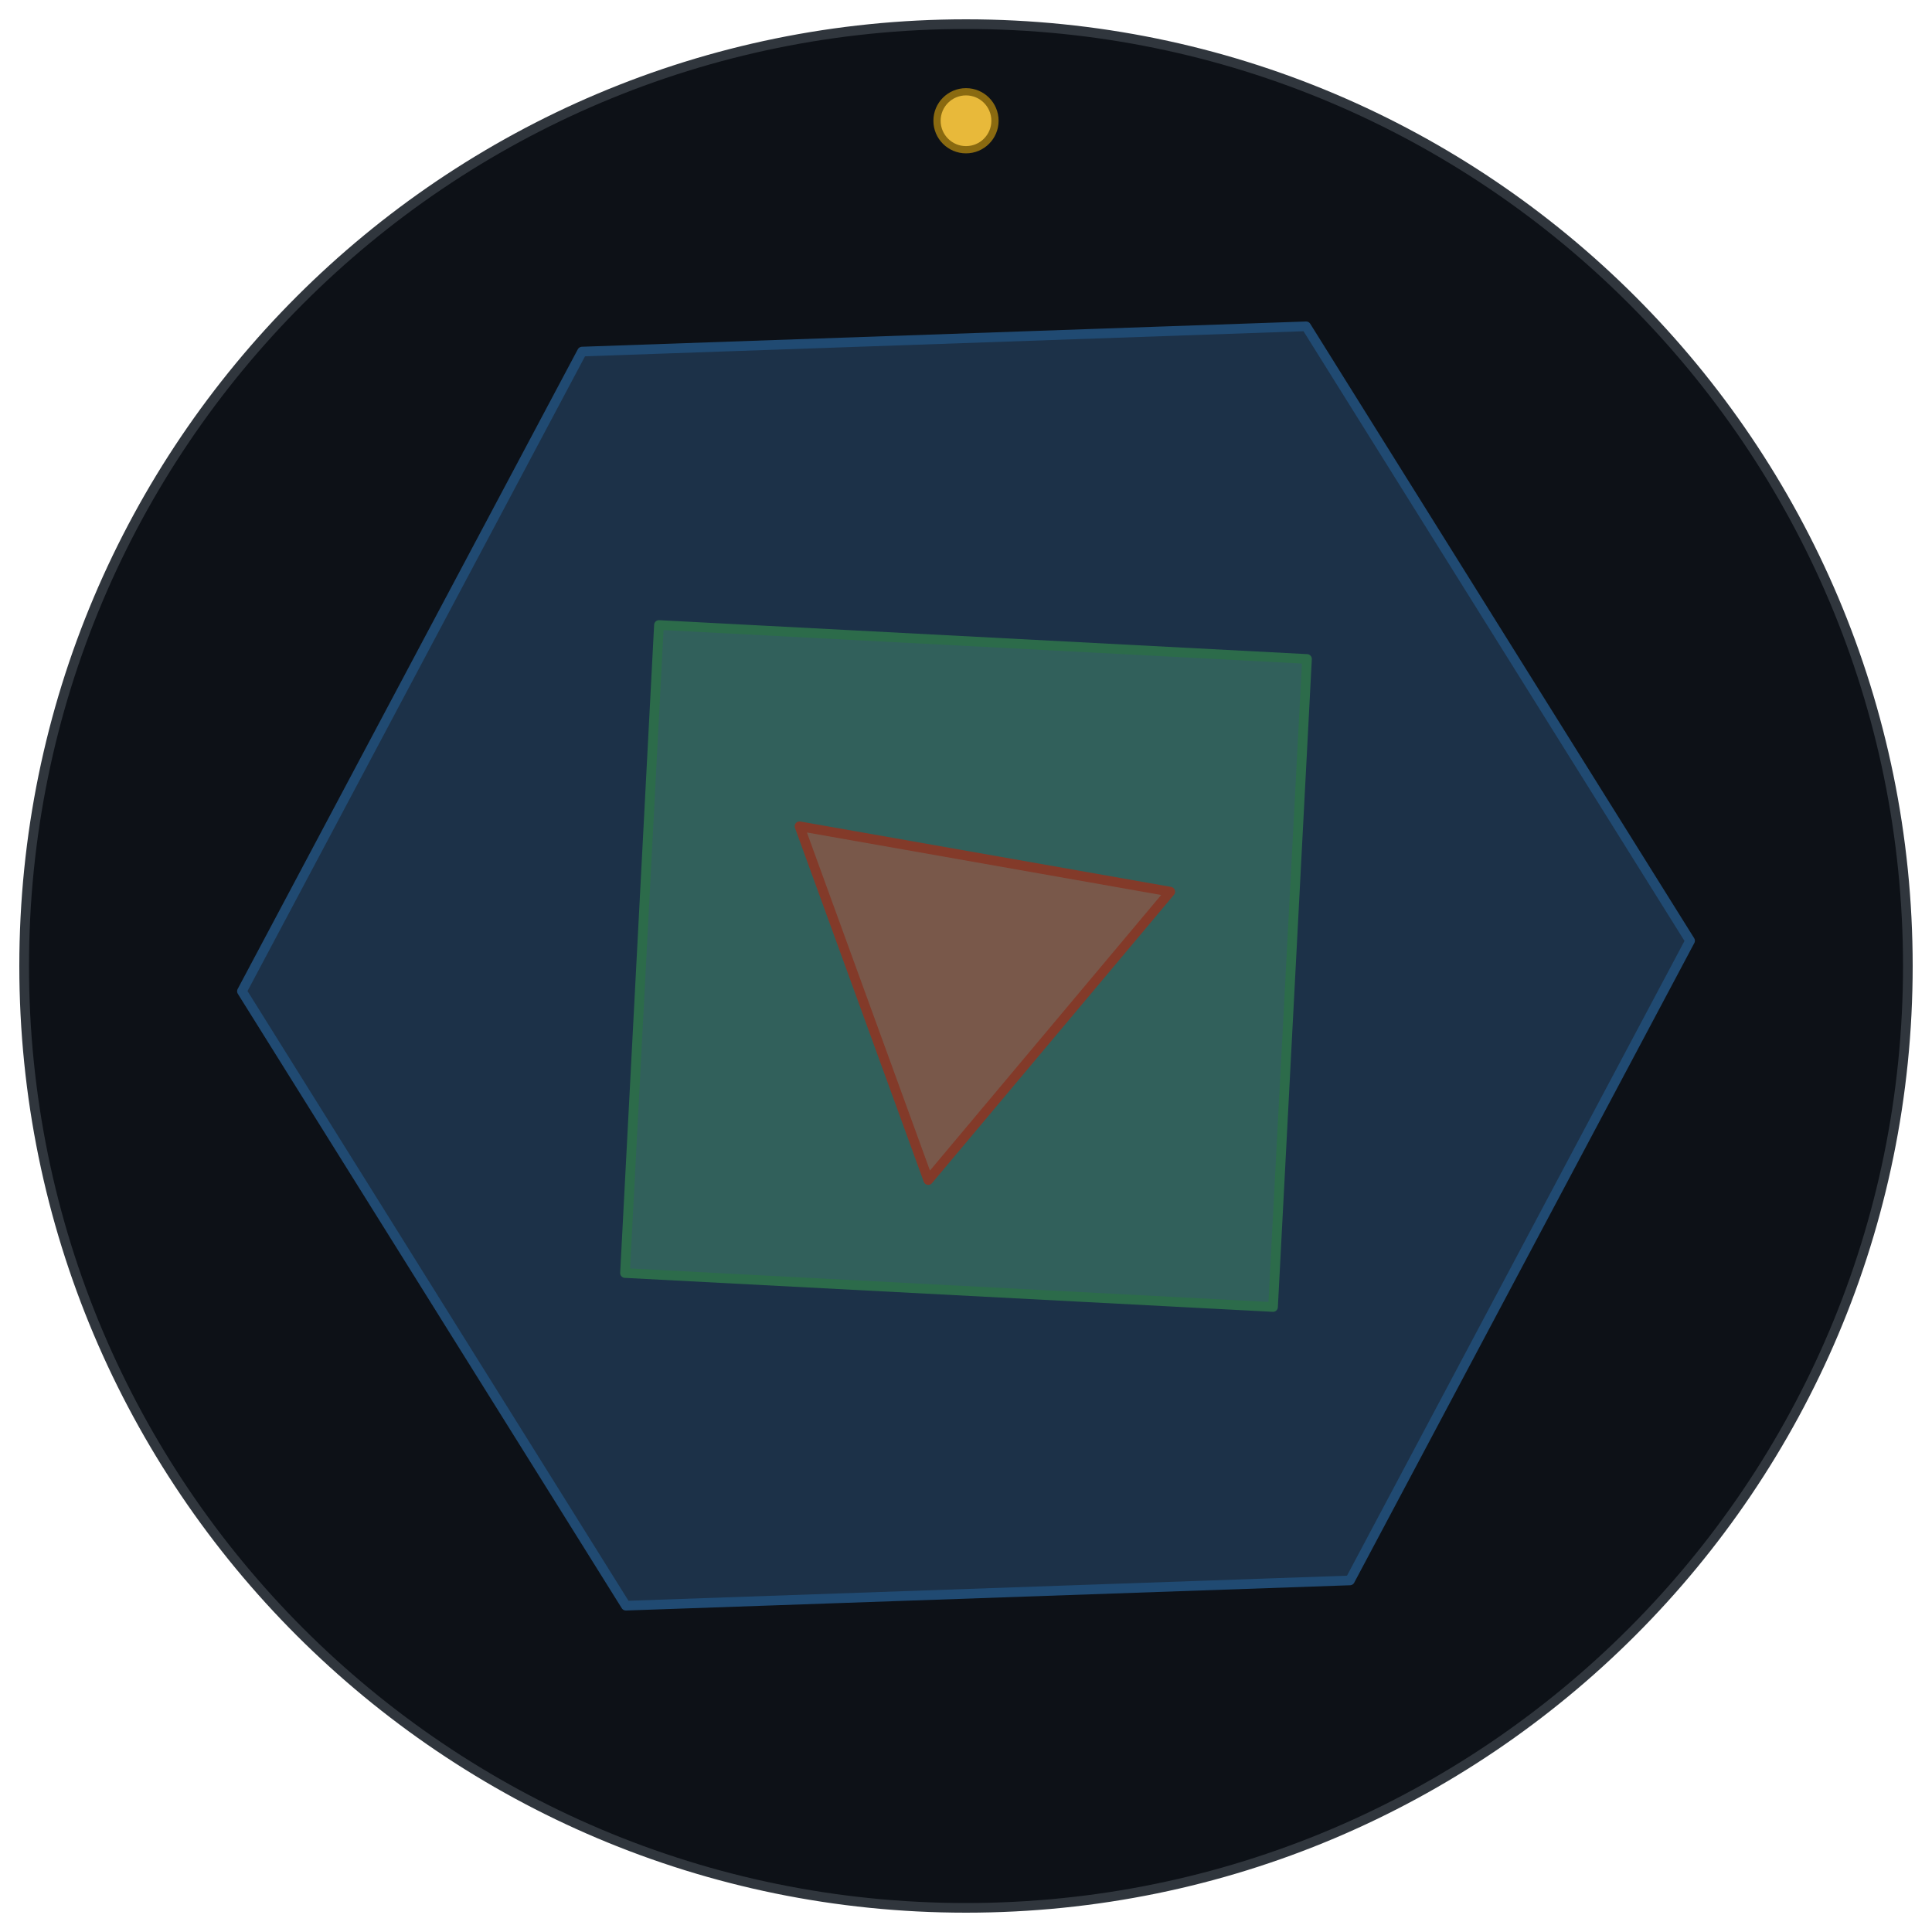
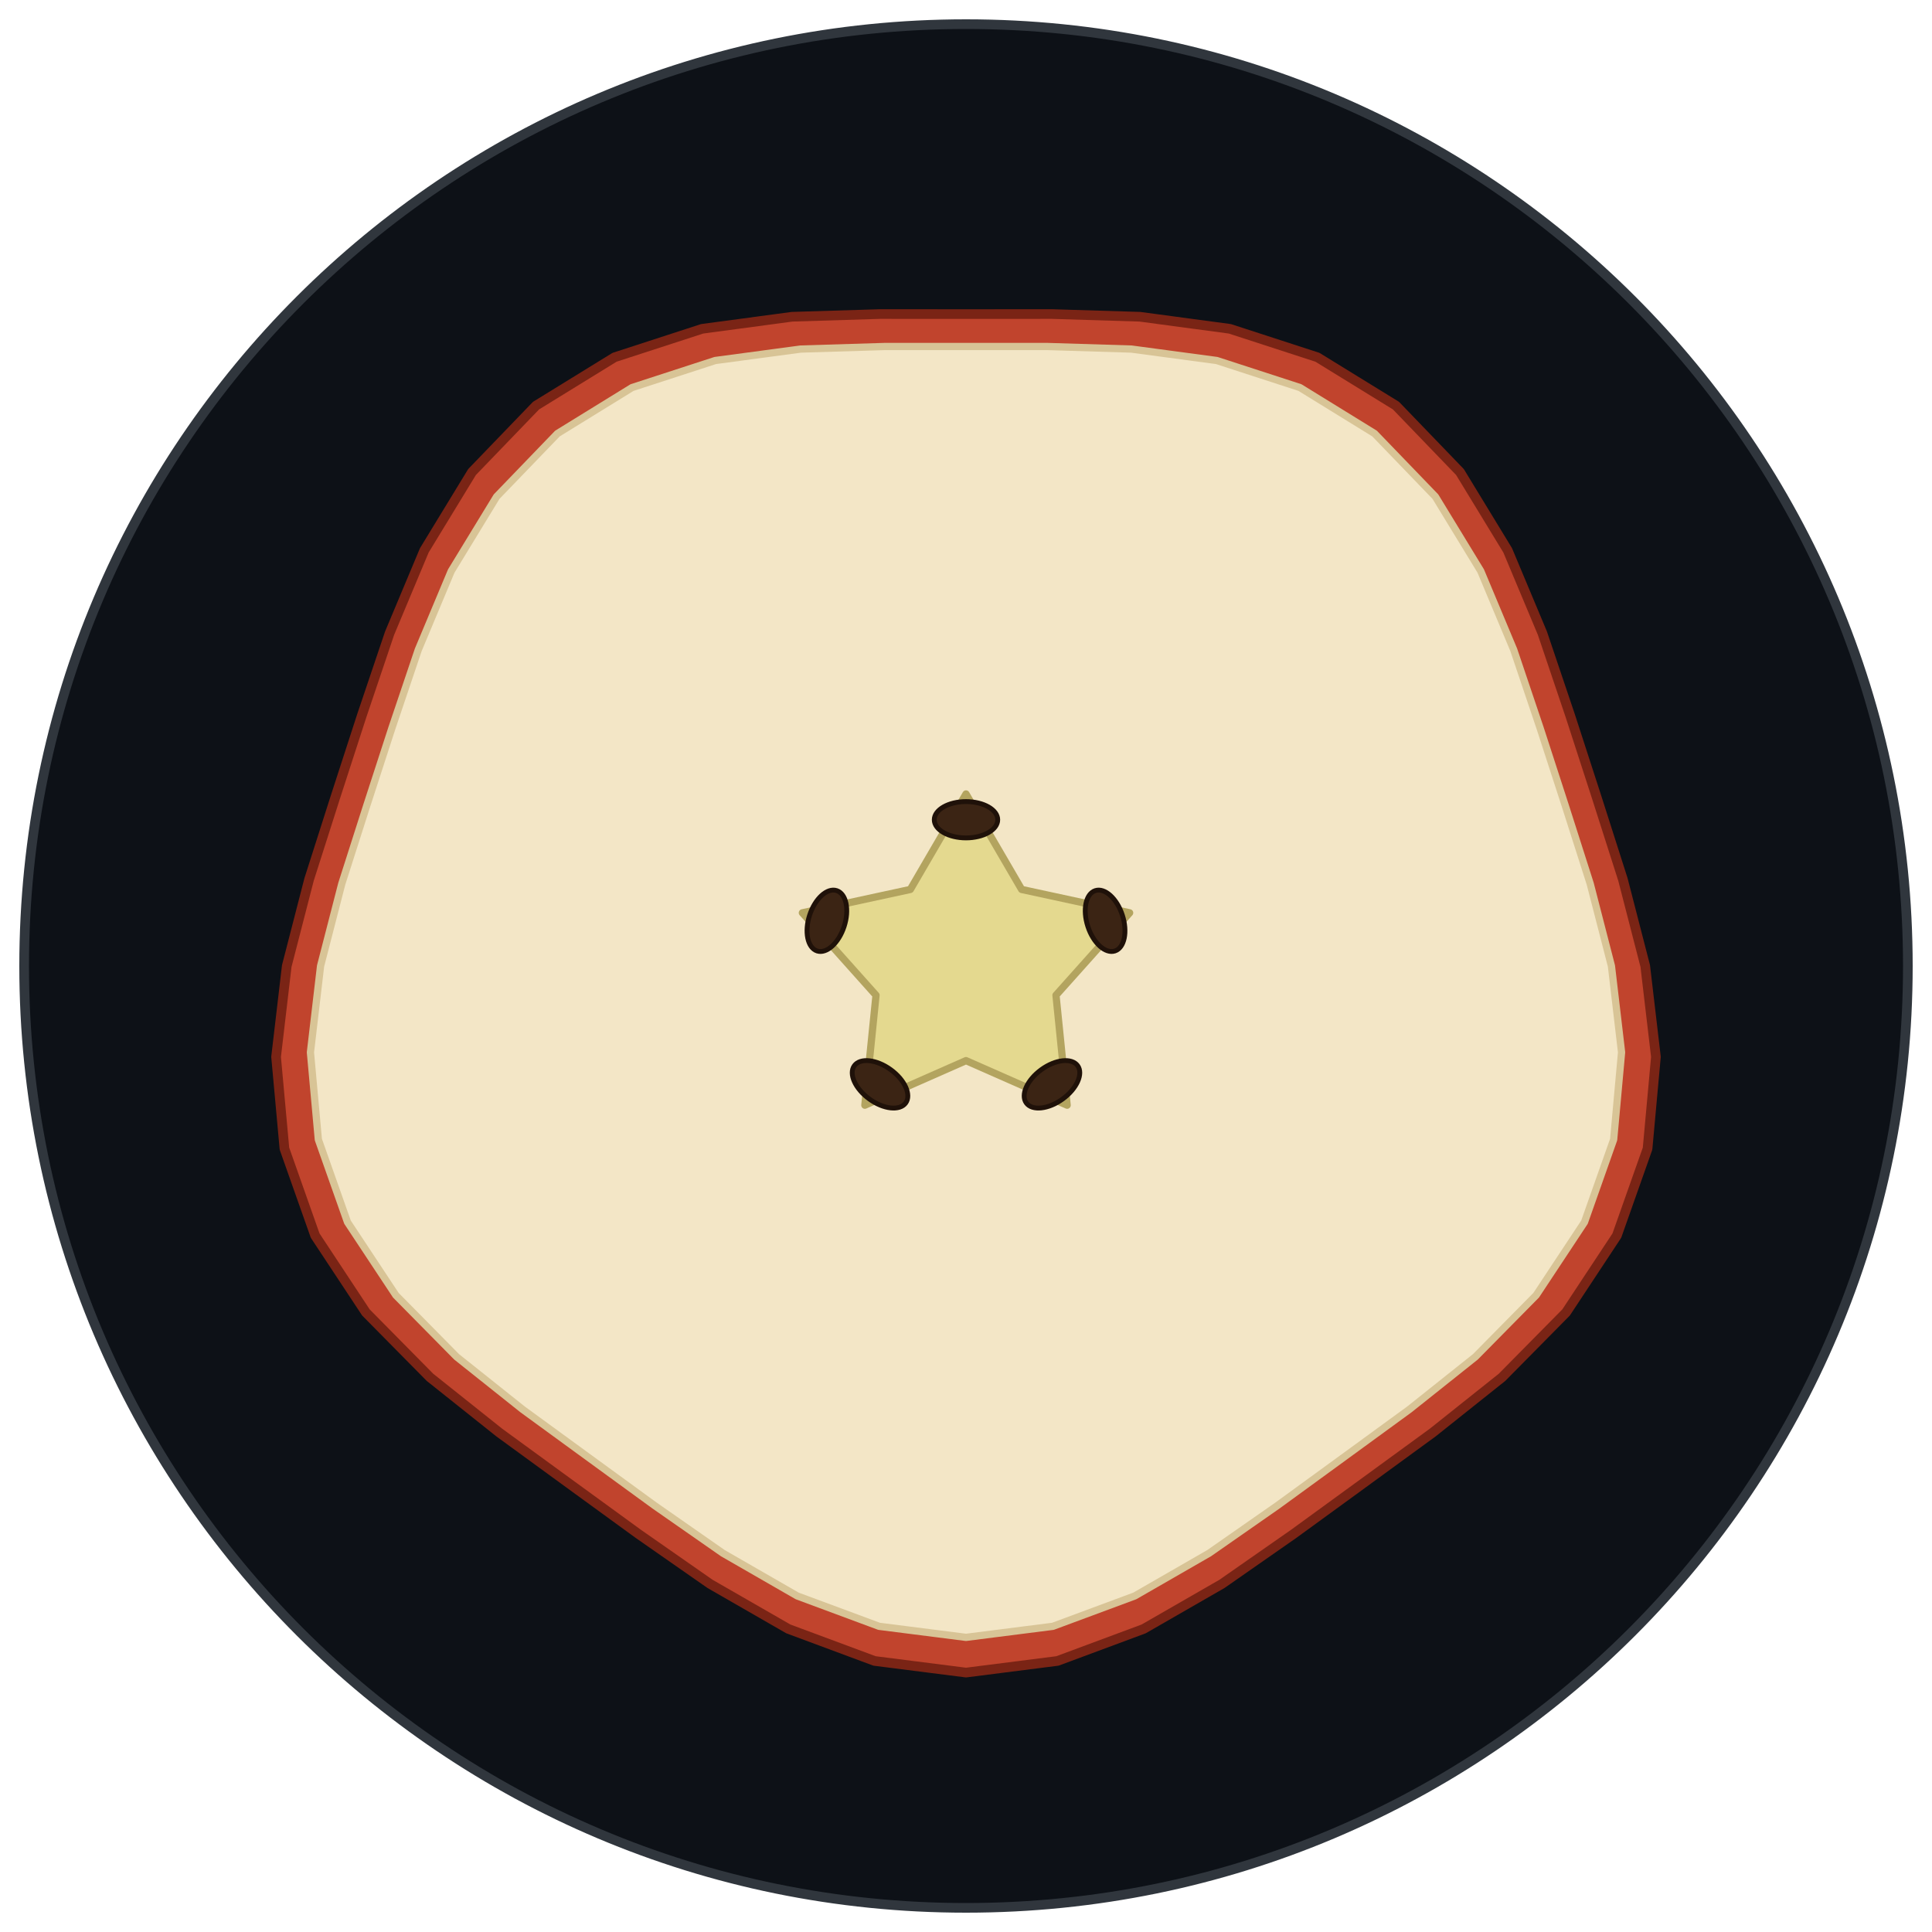
<svg xmlns="http://www.w3.org/2000/svg" viewBox="0 0 400 400" width="400" height="400">
  <circle cx="200.0" cy="200.0" r="195.0" fill="#0d1117" stroke="#30363d" stroke-width="2" />
-   <polygon data-layer="outer" points="270.42,67.56 349.91,194.77 279.49,327.21 129.58,332.44 50.09,205.23 120.51,72.79" fill="#3b6ea5" fill-opacity="0.35" stroke="#204a72" stroke-width="2" stroke-linejoin="round" />
-   <polygon data-layer="mid" points="136.43,129.40 270.60,136.43 263.57,270.60 129.40,263.57" fill="#4c9a72" fill-opacity="0.45" stroke="#2c6b4a" stroke-width="2" stroke-linejoin="round" />
-   <polygon data-layer="core" points="242.29,184.61 192.19,244.32 165.53,171.07" fill="#b5533c" fill-opacity="0.55" stroke="#833a29" stroke-width="2" stroke-linejoin="round" />
-   <circle data-layer="landmark" cx="200.0" cy="25.0" r="6" fill="#e8b93a" stroke="#8a6a10" stroke-width="1.5" />
+   <polygon data-layer="skin" points="340.63,200.00 342.84,218.81 341.11,237.81 334.75,255.82 324.24,271.73 310.98,285.16 296.61,296.61 282.20,307.12 267.87,317.55 252.99,327.93 236.78,337.25 218.94,343.88 200.00,346.29 181.06,343.88 163.22,337.25 147.01,327.93 132.13,317.55 117.80,307.12 103.39,296.61 89.02,285.16 75.76,271.73 65.25,255.82 58.89,237.81 57.16,218.81 59.37,200.00 63.99,182.09 69.44,165.02 74.90,148.18 80.66,131.10 87.85,113.94 97.73,97.73 110.98,83.98 127.24,73.97 145.36,68.08 163.98,65.58 182.23,65.02 200.00,65.03 217.77,65.02 236.02,65.58 254.64,68.08 272.76,73.97 289.02,83.98 302.27,97.73 312.15,113.94 319.34,131.10 325.10,148.18 330.56,165.02 336.01,182.09" fill="#c1442d" stroke="#7a2415" stroke-width="2" stroke-linejoin="round" />
+   <polygon data-layer="flesh" points="333.63,200.00 335.73,217.87 334.09,235.93 328.05,253.04 318.05,268.16 305.46,280.92 291.80,291.80 278.10,301.79 264.49,311.70 250.35,321.56 234.95,330.42 218.00,336.71 200.00,339.00 182.00,336.71 165.05,330.42 149.65,321.56 135.51,311.70 121.90,301.79 108.20,291.80 94.54,280.92 81.95,268.16 71.95,253.04 65.91,235.93 64.27,217.87 66.37,200.00 70.76,182.98 75.94,166.76 81.13,150.76 86.60,134.53 93.43,118.22 102.82,102.82 115.41,89.76 130.86,80.24 148.08,74.64 165.77,72.27 183.11,71.74 200.00,71.74 216.89,71.74 234.23,72.27 251.92,74.64 269.14,80.24 284.59,89.76 297.18,102.82 306.57,118.22 313.40,134.53 318.87,150.76 324.06,166.76 329.24,182.98" fill="#f3e6c6" stroke="#d8c496" stroke-width="1.5" stroke-linejoin="round" />
+   <polygon data-layer="core" points="200.00,164.38 211.52,184.15 233.88,188.99 218.63,206.05 220.94,228.82 200.00,219.59 179.06,228.82 181.37,206.05 166.12,188.99 188.48,184.15" fill="#e4d98f" stroke="#b3a45f" stroke-width="1.5" stroke-linejoin="round" />
+   <ellipse data-layer="seed" cx="200.00" cy="169.72" rx="6.57" ry="3.76" transform="rotate(0.0 200.00 169.72)" fill="#3b2414" stroke="#1f1109" stroke-width="1" />
+   <ellipse data-layer="seed" cx="228.80" cy="190.64" rx="6.57" ry="3.76" transform="rotate(72.0 228.80 190.64)" fill="#3b2414" stroke="#1f1109" stroke-width="1" />
+   <ellipse data-layer="seed" cx="217.80" cy="224.50" rx="6.57" ry="3.76" transform="rotate(144.0 217.80 224.50)" fill="#3b2414" stroke="#1f1109" stroke-width="1" />
+   <ellipse data-layer="seed" cx="182.20" cy="224.50" rx="6.57" ry="3.76" transform="rotate(216.0 182.20 224.50)" fill="#3b2414" stroke="#1f1109" stroke-width="1" />
+   <ellipse data-layer="seed" cx="171.20" cy="190.64" rx="6.57" ry="3.76" transform="rotate(288.0 171.20 190.64)" fill="#3b2414" stroke="#1f1109" stroke-width="1" />
</svg>
